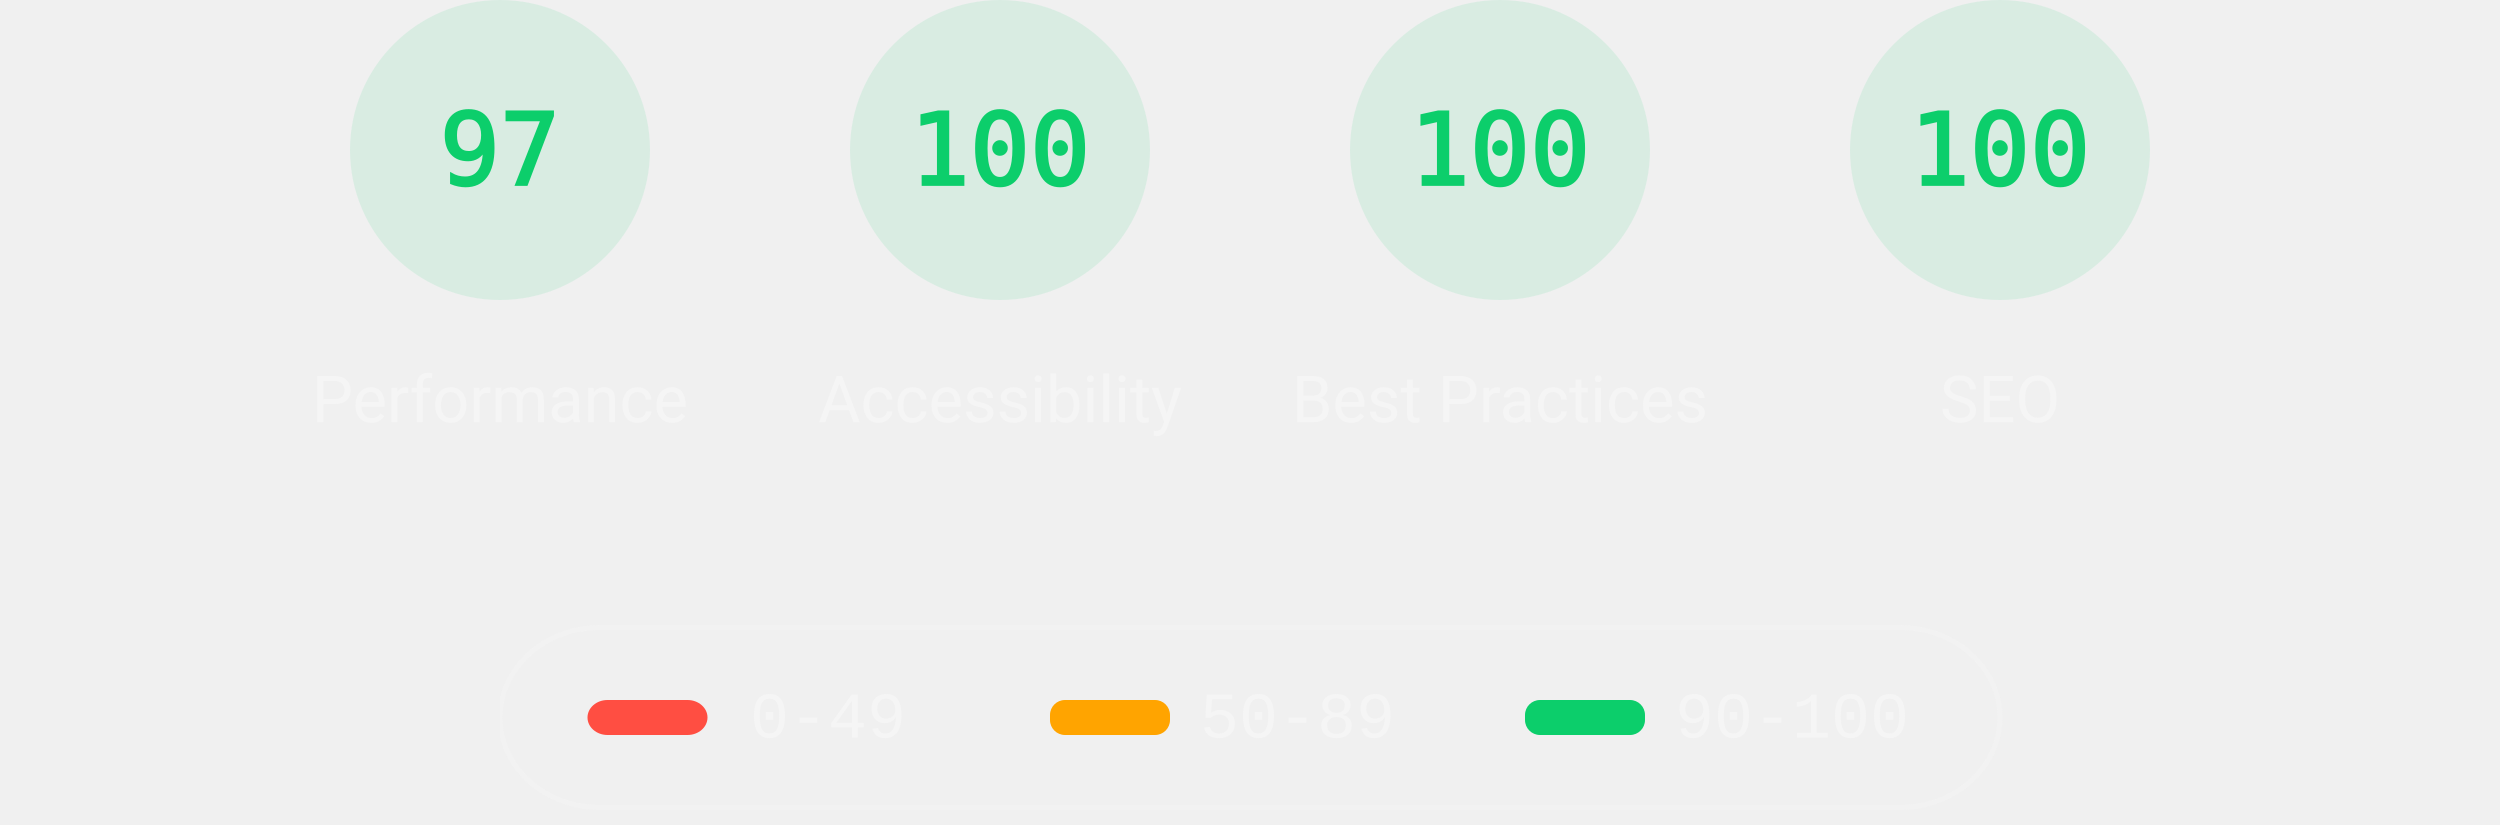
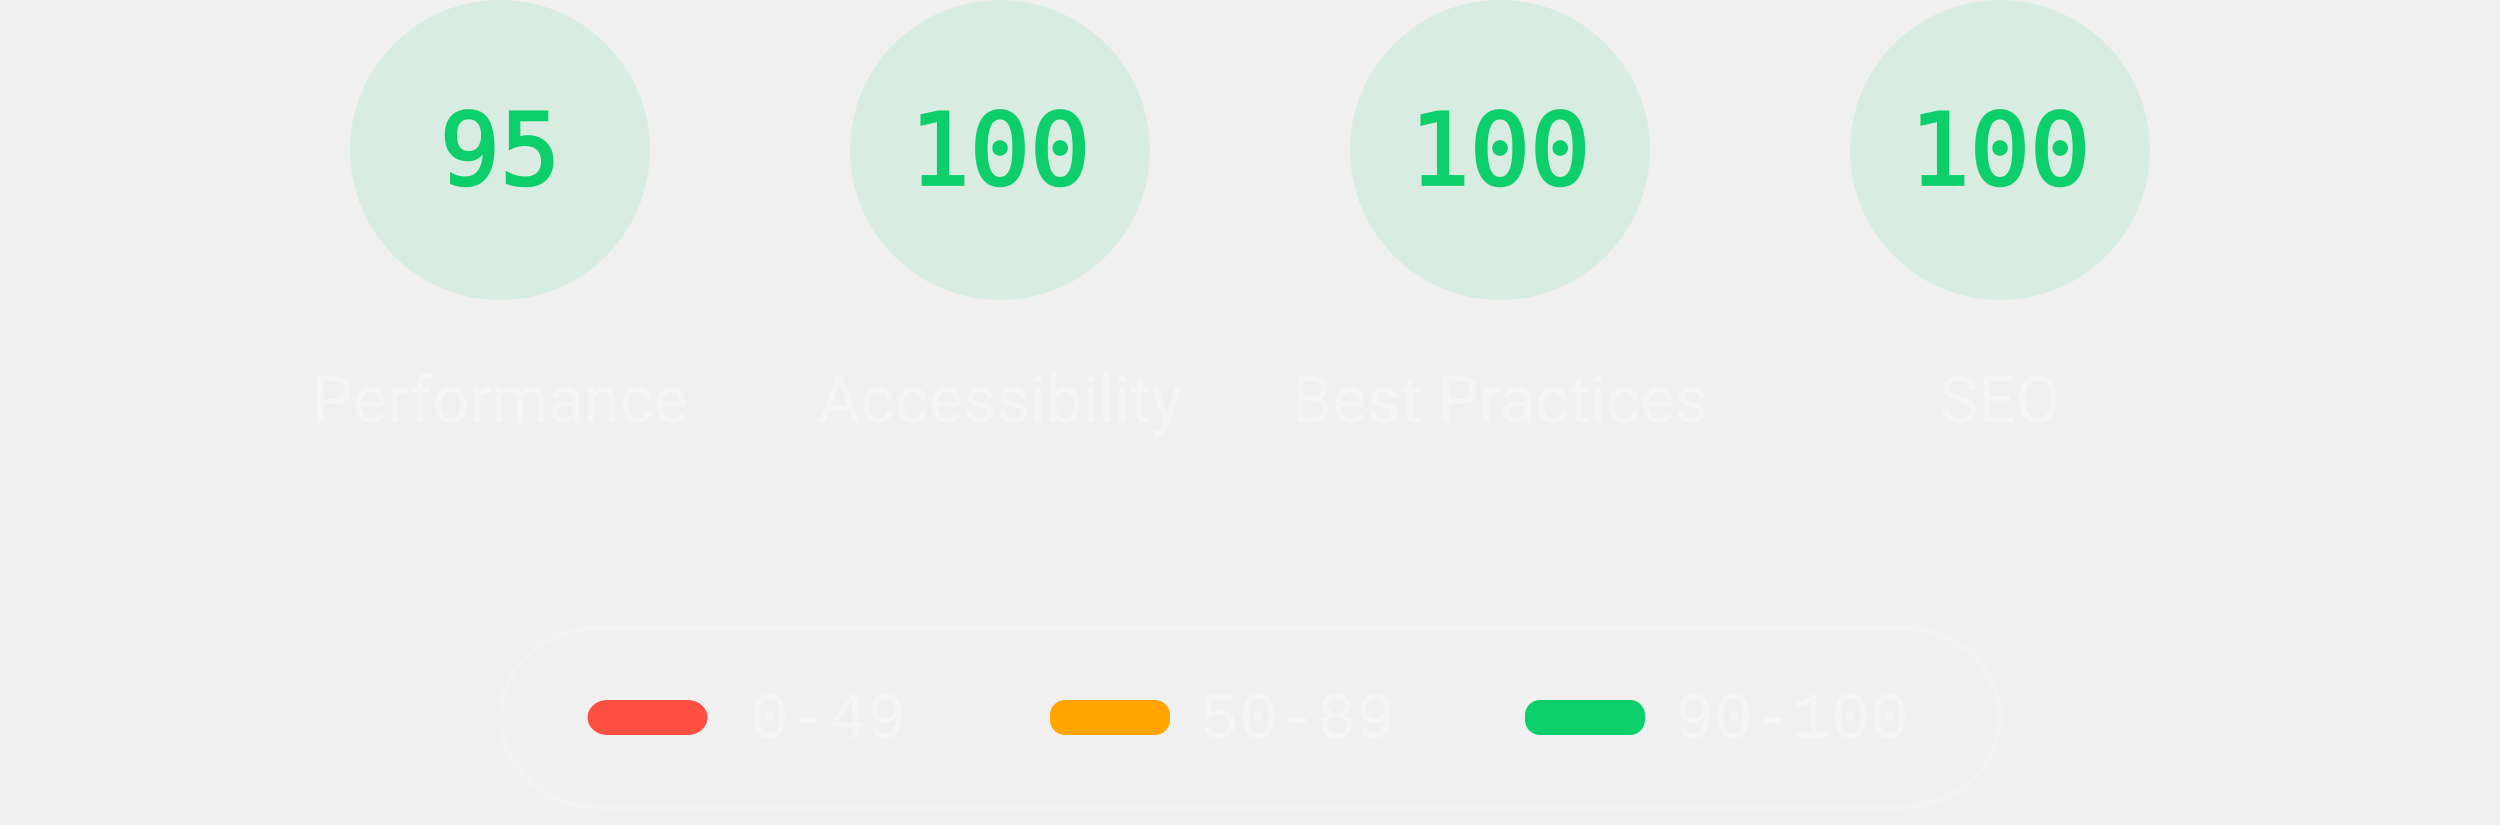
<svg xmlns="http://www.w3.org/2000/svg" class="theme--dark" fill="none" width="1000" height="330">
  <style>
			.gauge-base {
				opacity: 0.1
			}

			.gauge-arc {
				fill: none;
				animation-delay: 250ms;
				stroke-linecap: round;
				transform: rotate(-90deg);
				transform-origin: 100px 60px;
				animation: load-gauge 1s ease forwards
			}

			.guage-text {
				font-size: 40px;
				font-family: monospace;
				text-align: center
			}

			.guage-red {
				color: #ff4e42;
				fill: #ff4e42;
				stroke: #ff4e42
			}
			.guage-orange {
				color: #ffa400;
				fill: #ffa400;
				stroke: #ffa400
			}
			.guage-green {
				color: #0cce6b;
				fill: #0cce6b;
				stroke: #0cce6b
			}
			.theme--agnostic .guage-undefined {
				color: #5c5c5c;
				fill: #5c5c5c;
				stroke: #5c5c5c
			}
			.theme--light .guage-undefined {
				color: #1e1e1e;
				fill: #1e1e1e;
				stroke: #1e1e1e
			}
			.theme--dark .guage-undefined {
				color: #f5f5f5;
				fill: #f5f5f5;
				stroke: #f5f5f5
			}

			.guage-title {
				stroke: none;
				font-size: 26px;
				line-height: 26px;
				font-family: Roboto, Halvetica, Arial, sans-serif
			}
			.metric.guage-title {
				font-family: 'Courier New', Courier, monospace
			}
			.theme--agnostic .guage-title {
				color: #737373;
				fill: #737373
			}
			.theme--light .guage-title {
				color: #212121;
				fill: #212121
			}
			.theme--dark .guage-title {
				color: #f5f5f5;
				fill: #f5f5f5
			}

			@keyframes load-gauge {
				from {
					stroke-dasharray: 0 352.858
				}
			}
			.lh-gauge--pwa__disc {
				fill: #e0e0e0
			}
			.lh-gauge--pwa__logo {
				position: relative;
				fill: #b0b0b0
			}
			.lh-gauge--pwa__invisible {
				display: none
			}
			.lh-gauge--pwa__visible {
				display: inline
			}
			.guage-invisible {
				display: none
			}
			.lh-gauge--pwa__logo--primary-color {
				fill: #304ffe
			}
			.theme--agnostic .lh-gauge--pwa__logo--secondary-color {
				fill: #787878
			}
			.theme--light .lh-gauge--pwa__logo--secondary-color {
				fill: #3d3d3d
			}
			.theme--dark .lh-gauge--pwa__logo--secondary-color {
				fill: #d8b6b6
			}
			.theme--light #svg_2 {
				stroke: #00000022
			}
			.theme--agnostic #svg_2 {
				stroke: #616161
			}
			.theme--light #svg_2 {
				stroke: #00000022
			}
			.theme--dark #svg_2 {
				stroke: #f5f5f566
			}
		</style>
  <svg class="guage-div guage-perf guage-green" viewBox="0 0 200 200" width="200" height="200" x="100" y="0">
    <circle class="gauge-base" r="56" cx="100" cy="60" stroke-width="8" />
-     <circle class="gauge-arc guage-arc-1" r="56" cx="100" cy="60" stroke-width="8" style="stroke-dasharray: 341.302, 351.858;" />
-     <text class="guage-text" x="100px" y="60px" alignment-baseline="central" dominant-baseline="central" text-anchor="middle">97</text>
+     <circle class="gauge-arc guage-arc-1" r="56" cx="100" cy="60" stroke-width="8" style="stroke-dasharray: 334.265, 351.858;" />
+     <text class="guage-text" x="100px" y="60px" alignment-baseline="central" dominant-baseline="central" text-anchor="middle">95</text>
    <text class="guage-title" x="100px" y="160px" alignment-baseline="central" dominant-baseline="central" text-anchor="middle">Performance</text>
  </svg>
  <svg class="guage-div guage-acc guage-green" viewBox="0 0 200 200" width="200" height="200" x="300" y="0">
    <circle class="gauge-base" r="56" cx="100" cy="60" stroke-width="8" />
    <circle class="gauge-arc guage-arc-2" r="56" cx="100" cy="60" stroke-width="8" style="stroke-dasharray: 351.858, 351.858;" />
    <text class="guage-text" x="100px" y="60px" alignment-baseline="central" dominant-baseline="central" text-anchor="middle">100</text>
    <text class="guage-title" x="100px" y="160px" alignment-baseline="central" dominant-baseline="central" text-anchor="middle">Accessibility</text>
  </svg>
  <svg class="guage-div guage-best guage-green" viewBox="0 0 200 200" width="200" height="200" x="500" y="0">
    <circle class="gauge-base" r="56" cx="100" cy="60" stroke-width="8" />
    <circle class="gauge-arc guage-arc-3" r="56" cx="100" cy="60" stroke-width="8" style="stroke-dasharray: 351.858, 351.858;" />
    <text class="guage-text" x="100px" y="60px" alignment-baseline="central" dominant-baseline="central" text-anchor="middle">100</text>
    <text class="guage-title" x="100px" y="160px" alignment-baseline="central" dominant-baseline="central" text-anchor="middle">Best Practices</text>
  </svg>
  <svg class="guage-div guage-seo guage-green" viewBox="0 0 200 200" width="200" height="200" x="700" y="0">
    <circle class="gauge-base" r="56" cx="100" cy="60" stroke-width="8" />
    <circle class="gauge-arc guage-arc-4" r="56" cx="100" cy="60" stroke-width="8" style="stroke-dasharray: 351.858, 351.858;" />
    <text class="guage-text" x="100px" y="60px" alignment-baseline="central" dominant-baseline="central" text-anchor="middle">100</text>
    <text class="guage-title" x="100px" y="160px" alignment-baseline="central" dominant-baseline="central" text-anchor="middle">SEO</text>
  </svg>
  <svg class="guage-div guage-pwa guage-invisible" viewBox="0 0 200 200" width="200" height="200" x="900" y="0">
    <svg viewBox="0 0 60 60" width="112" height="112" x="44" y="4">
      <defs>
        <linearGradient id="lh-gauge--pwa__check-circle__gradient-0" x1="50%" y1="0%" x2="50%" y2="100%">
          <stop stop-color="#00C852" offset="0%" />
          <stop stop-color="#009688" offset="100%" />
        </linearGradient>
        <linearGradient id="lh-gauge--pwa__installable__shadow-gradient-0" x1="76.056%" x2="24.111%" y1="82.995%" y2="24.735%">
          <stop stop-color="#A5D6A7" offset="0%" />
          <stop stop-color="#80CBC4" offset="100%" />
        </linearGradient>
        <linearGradient id="lh-gauge--pwa__fast-reliable__shadow-gradient-0" x1="76.056%" y1="82.995%" x2="25.678%" y2="26.493%">
          <stop stop-color="#64B5F6" offset="0%" />
          <stop stop-color="#2979FF" offset="100%" />
        </linearGradient>
        <g id="lh-gauge--pwa__fast-reliable-badge-0">
          <circle fill="#FFFFFF" cx="10" cy="10" r="10" />
          <path fill="#304FFE" d="M10 3.58l5.25 2.34v3.5c0 3.23-2.24 6.26-5.25 7-3.01-.74-5.25-3.77-5.25-7v-3.5L10 3.58zm-.47 10.74l2.76-4.83.03-.07c.04-.08 0-.24-.22-.24h-1.64l.47-3.26h-.47l-2.7 4.77c-.02.01.05-.1-.04.05-.09.16-.1.31.18.31h1.63l-.47 3.27h.47z" />
        </g>
        <g id="lh-gauge--pwa__installable-badge-0">
          <circle fill="#FFFFFF" cx="10" cy="10" r="10" />
          <path fill="#009688" d="M10 4.167A5.835 5.835 0 0 0 4.167 10 5.835 5.835 0 0 0 10 15.833 5.835 5.835 0 0 0 15.833 10 5.835 5.835 0 0 0 10 4.167zm2.917 6.416h-2.334v2.334H9.417v-2.334H7.083V9.417h2.334V7.083h1.166v2.334h2.334v1.166z" />
        </g>
      </defs>
      <g stroke="none" fill-rule="nonzero">
        <circle class="lh-gauge--pwa__disc" cx="30" cy="30" r="30" />
        <g class="lh-gauge--pwa__logo">
          <path d="M35.66 19.39l.7-1.75h2L37.4 15 38.6 12l3.4 9h-2.51l-.58-1.61z" />
          <path d="M33.52 21l3.65-9h-2.42l-2.5 5.82L30.5 12h-1.86l-1.9 5.82-1.35-2.65-1.21 3.72L25.4 21h2.38l1.72-5.2 1.64 5.2z" />
          <path fill-rule="nonzero" d="M20.3 17.91h1.48c.45 0 .85-.05 1.2-.15l.39-1.18 1.07-3.3a2.64 2.64 0 0 0-.28-.37c-.55-.6-1.36-.91-2.42-.91H18v9h2.3V17.9zm1.96-3.84c.22.22.33.5.33.87 0 .36-.1.65-.29.87-.2.23-.59.35-1.15.35h-.86v-2.41h.87c.52 0 .89.1 1.1.32z" />
        </g>
        <rect class="lh-gauge--pwa__component lh-gauge--pwa__na-line lh-gauge--pwa__invisible" fill="#FFFFFF" x="20" y="32" width="20" height="4" rx="2" />
        <g class="lh-gauge--pwa__component lh-gauge--pwa__fast-reliable-badge lh-gauge--pwa__invisible" transform="translate(20, 29)">
          <path fill="url(#lh-gauge--pwa__fast-reliable__shadow-gradient-0)" d="M33.63 19.49A30 30 0 0 1 16.2 30.36L3 17.14 17.14 3l16.49 16.49z" />
          <use href="#lh-gauge--pwa__fast-reliable-badge-0" />
        </g>
        <g class="lh-gauge--pwa__component lh-gauge--pwa__installable-badge lh-gauge--pwa__invisible" transform="translate(20, 29)">
          <path fill="url(#lh-gauge--pwa__installable__shadow-gradient-0)" d="M33.629 19.487c-4.272 5.453-10.391 9.39-17.415 10.869L3 17.142 17.142 3 33.63 19.487z" />
          <use href="#lh-gauge--pwa__installable-badge-0" />
        </g>
        <g class="lh-gauge--pwa__component lh-gauge--pwa__fast-reliable-installable-badges lh-gauge--pwa__invisible">
          <g transform="translate(8, 29)">
            <path fill="url(#lh-gauge--pwa__fast-reliable__shadow-gradient-0)" d="M16.321 30.463L3 17.143 17.142 3l22.365 22.365A29.864 29.864 0 0 1 22 31c-1.942 0-3.84-.184-5.679-.537z" />
            <use href="#lh-gauge--pwa__fast-reliable-badge-0" />
          </g>
          <g transform="translate(32, 29)">
            <path fill="url(#lh-gauge--pwa__installable__shadow-gradient-0)" d="M25.982 11.84a30.107 30.107 0 0 1-13.08 15.203L3 17.143 17.142 3l8.84 8.84z" />
            <use href="#lh-gauge--pwa__installable-badge-0" />
          </g>
        </g>
        <g class="lh-gauge--pwa__component lh-gauge--pwa__check-circle lh-gauge--pwa__invisible" transform="translate(18, 28)">
          <circle fill="#FFFFFF" cx="12" cy="12" r="12" />
          <path fill="url(#lh-gauge--pwa__check-circle__gradient-0)" d="M12 2a10 10 0 1 0 0 20 10 10 0 0 0 0-20zm-2 15l-5-5 1.41-1.41L10 14.17l7.59-7.59L19 8l-9 9z" />
        </g>
      </g>
    </svg>
    <text class="guage-title" y="160px" alignment-baseline="central" dominant-baseline="central" text-anchor="middle">
      <tspan x="100px" dy="-6px">Progressive</tspan>
      <tspan x="100px" dy="30px">Web App</tspan>
    </text>
  </svg>
  <svg width="604" height="76" x="200" y="250">
    <g>
      <rect fill="none" id="canvas_background" height="80" width="604" y="-1" x="-1" />
      <g display="none" overflow="visible" y="0" x="0" height="100%" width="100%" id="canvasGrid">
        <rect fill="url(#gridpattern)" stroke-width="0" y="0" x="0" height="100%" width="100%" />
      </g>
    </g>
    <g>
      <rect fill-opacity="0" stroke-width="2" rx="40" id="svg_2" height="72" width="600" y="1" x="0" fill="#000000" />
      <rect stroke="#000" rx="8" id="svg_3" height="14" width="48" y="30" x="35" stroke-opacity="null" stroke-width="0" fill="#ff4e42" />
      <rect stroke="#000" rx="6" id="svg_4" height="14" width="48" y="30" x="220" stroke-opacity="null" stroke-width="0" fill="#ffa400" />
      <rect stroke="#000" rx="6" id="svg_5" height="14" width="48" y="30" x="410" stroke-opacity="null" stroke-width="0" fill="#0cce6b" />
      <text class="metric guage-title" xml:space="preserve" text-anchor="start" font-size="26" id="svg_6" y="45" x="100" stroke-opacity="null" stroke-width="0" stroke="#000">0-49</text>
      <text class="metric guage-title" xml:space="preserve" text-anchor="start" font-size="26" id="svg_7" y="45" x="280" stroke-opacity="null" stroke-width="0" stroke="#000">50-89</text>
      <text class="metric guage-title" xml:space="preserve" text-anchor="start" font-size="26" id="svg_8" y="45" x="470" stroke-opacity="null" stroke-width="0" stroke="#000">90-100</text>
    </g>
  </svg>
</svg>
